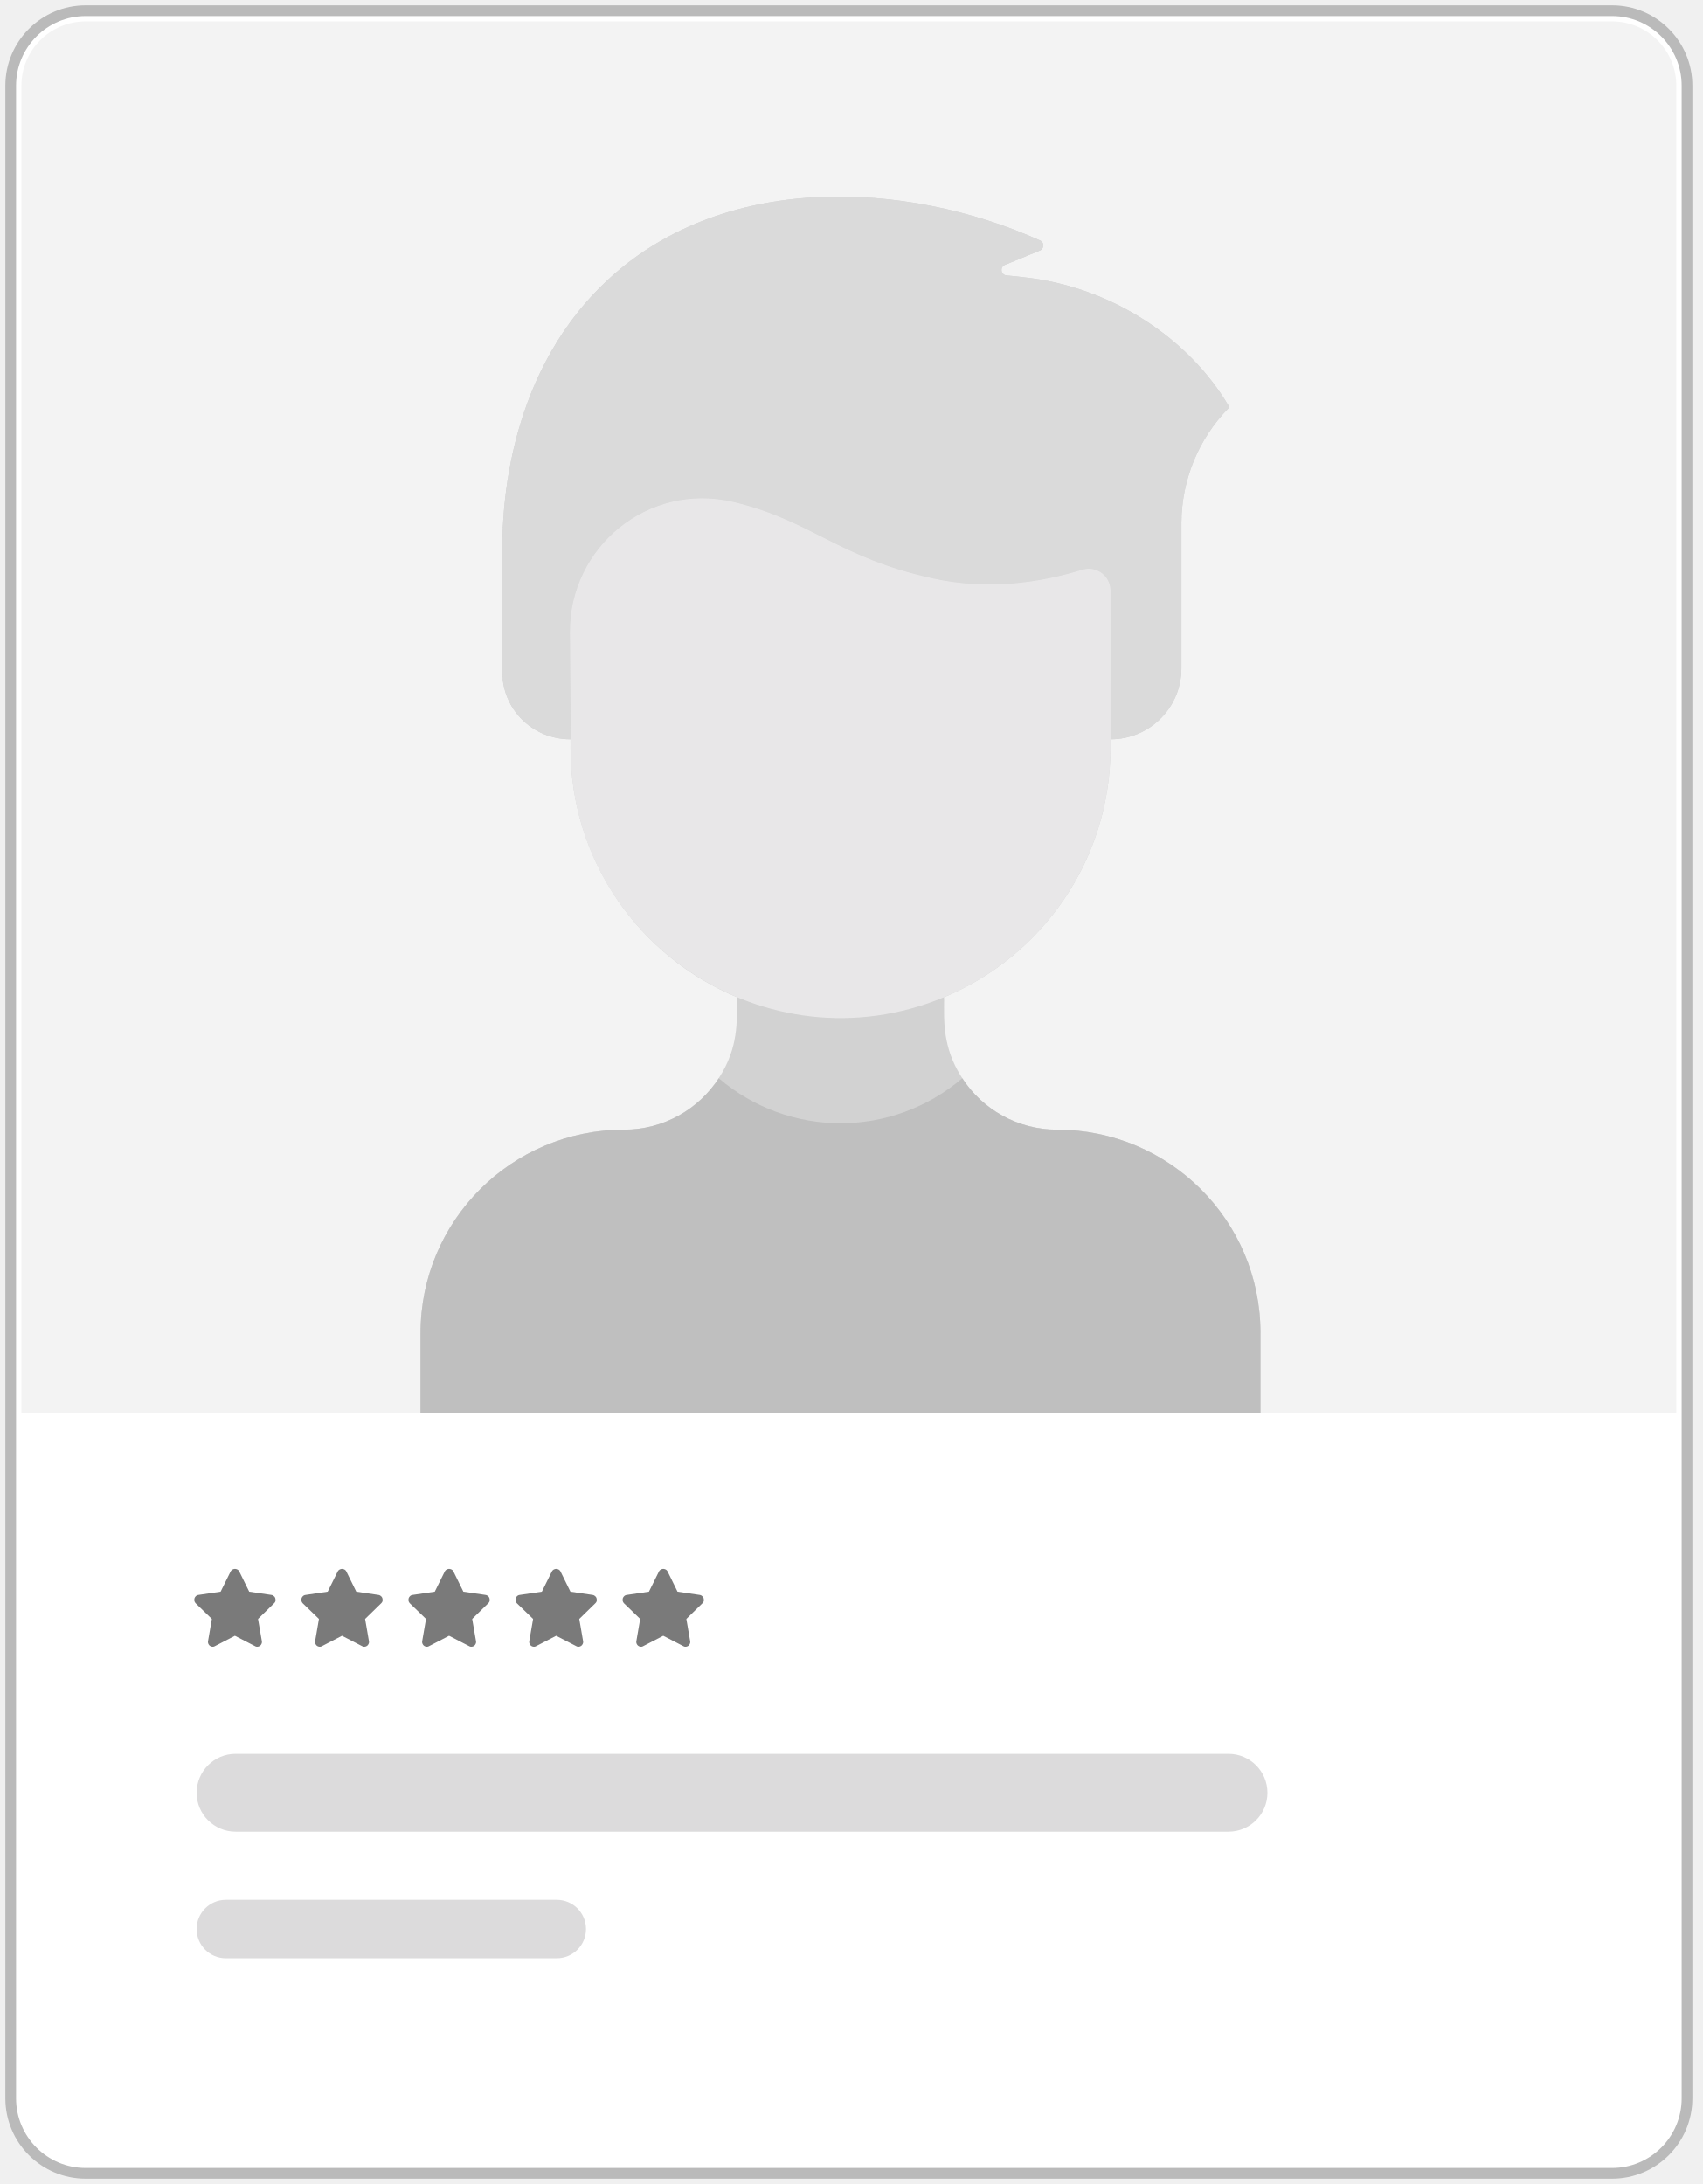
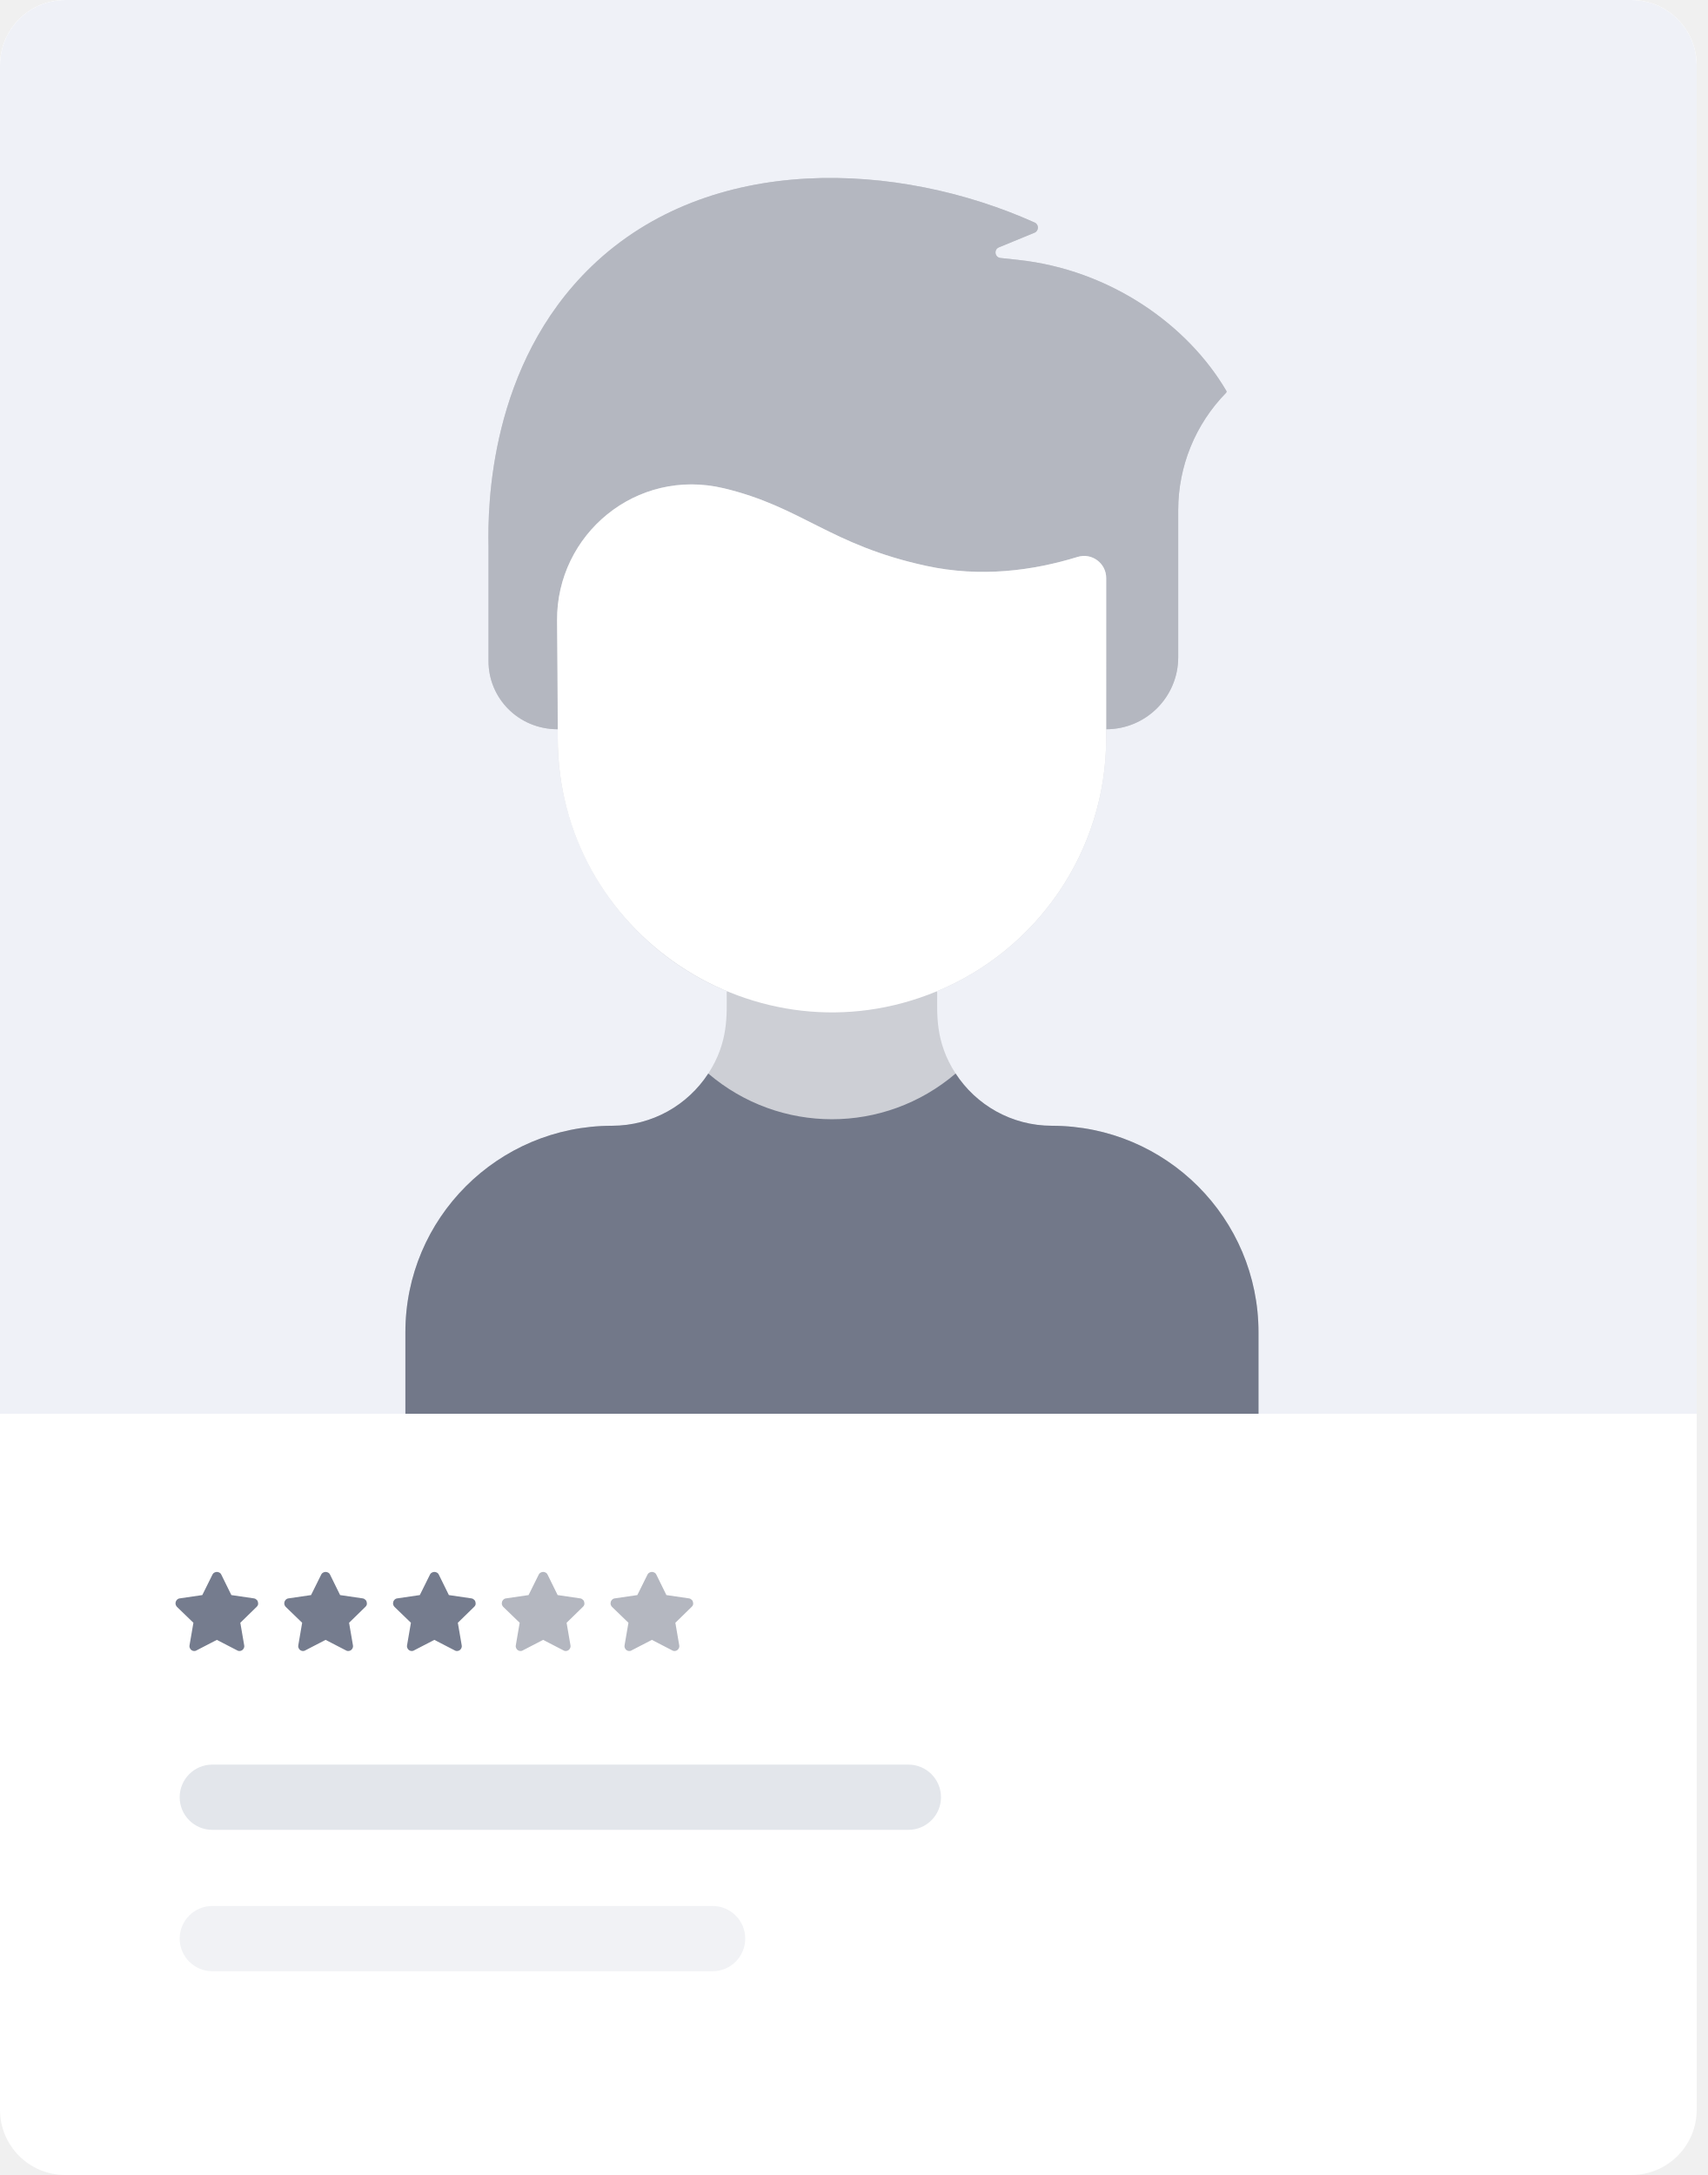
- <svg xmlns="http://www.w3.org/2000/svg" fill="none" height="204" viewBox="0 0 159 204" width="159">
-   <mask id="a" height="130" maskUnits="userSpaceOnUse" width="155" x="2" y="2">
-     <path clip-rule="evenodd" d="m2 8c0-3.314 2.686-6 6-6h142.545c3.314 0 6 2.686 6 6v124h-154.545z" fill="#dcdbdc" fill-rule="evenodd" />
+ <svg xmlns="http://www.w3.org/2000/svg" width="157" height="200" viewBox="0 0 157 200" fill="none">
+   <path d="M150 0H6C2.686 0 0 2.686 0 6V194C0 197.314 2.686 200 6 200H150C153.314 200 156 197.314 156 194V6C156 2.686 153.314 0 150 0Z" fill="white" />
+   <path opacity="0.5" fill-rule="evenodd" clip-rule="evenodd" d="M16.52 178.262C16.52 176.605 17.863 175.262 19.52 175.262H65.519C67.176 175.262 68.519 176.605 68.519 178.262C68.519 179.919 67.176 181.262 65.519 181.262H19.52C17.863 181.262 16.52 179.919 16.52 178.262Z" fill="#E3E6EB" />
+   <path d="M83.519 162.262H19.52C17.863 162.262 16.52 163.605 16.52 165.262C16.52 166.919 17.863 168.262 19.52 168.262H83.519C85.176 168.262 86.519 166.919 86.519 165.262C86.519 163.605 85.176 162.262 83.519 162.262Z" fill="#E3E6EB" />
+   <path d="M19.936 144.545C19.992 144.545 20.047 144.556 20.099 144.575C20.155 144.593 20.206 144.622 20.251 144.66C20.297 144.703 20.333 144.755 20.357 144.812L21.272 146.673L23.342 146.977C23.402 146.984 23.459 147.004 23.51 147.036C23.558 147.067 23.602 147.104 23.64 147.147C23.673 147.193 23.698 147.245 23.713 147.299C23.728 147.349 23.736 147.401 23.736 147.454C23.737 147.51 23.724 147.566 23.7 147.617C23.674 147.666 23.642 147.711 23.602 147.75L22.096 149.22L22.452 151.29C22.463 151.345 22.463 151.402 22.452 151.457C22.439 151.511 22.418 151.563 22.388 151.609C22.36 151.658 22.322 151.7 22.277 151.732C22.185 151.799 22.071 151.828 21.958 151.814C21.904 151.807 21.852 151.787 21.806 151.758L19.936 150.793L18.073 151.758C18.027 151.787 17.975 151.807 17.921 151.814C17.808 151.828 17.694 151.799 17.602 151.732C17.557 151.7 17.519 151.658 17.491 151.609C17.461 151.563 17.44 151.511 17.427 151.457C17.416 151.402 17.416 151.345 17.427 151.29L17.783 149.22L16.27 147.758C16.233 147.716 16.201 147.668 16.178 147.617C16.154 147.565 16.14 147.51 16.137 147.454C16.137 147.4 16.144 147.346 16.16 147.294C16.176 147.239 16.203 147.187 16.24 147.142C16.274 147.098 16.316 147.061 16.363 147.031C16.414 147.001 16.471 146.983 16.53 146.977L18.6 146.673L19.528 144.803C19.552 144.749 19.587 144.7 19.632 144.66C19.677 144.622 19.729 144.593 19.784 144.575C19.833 144.557 19.884 144.547 19.936 144.545V144.545Z" fill="#757C8E" />
+   <path d="M29.935 144.545C29.991 144.545 30.046 144.556 30.098 144.575C30.154 144.593 30.206 144.622 30.25 144.66C30.296 144.703 30.332 144.755 30.356 144.812L31.271 146.673L33.342 146.977C33.401 146.984 33.458 147.004 33.509 147.036C33.557 147.067 33.601 147.104 33.639 147.147C33.672 147.193 33.697 147.245 33.712 147.299C33.727 147.349 33.735 147.401 33.735 147.454C33.736 147.51 33.723 147.566 33.699 147.617C33.673 147.666 33.641 147.711 33.601 147.75L32.095 149.22L32.451 151.29C32.462 151.345 32.462 151.402 32.451 151.457C32.438 151.511 32.417 151.563 32.387 151.609C32.359 151.658 32.321 151.7 32.276 151.732C32.184 151.799 32.07 151.828 31.957 151.814C31.903 151.807 31.851 151.787 31.805 151.758L29.935 150.793L28.072 151.758C28.026 151.787 27.974 151.807 27.92 151.814C27.807 151.828 27.693 151.799 27.601 151.732C27.556 151.7 27.518 151.658 27.49 151.609C27.46 151.563 27.439 151.511 27.426 151.457C27.415 151.402 27.415 151.345 27.426 151.29L27.782 149.22L26.27 147.758C26.232 147.716 26.2 147.668 26.177 147.617C26.153 147.565 26.14 147.51 26.136 147.454C26.136 147.4 26.143 147.346 26.159 147.294C26.175 147.239 26.202 147.187 26.239 147.142C26.273 147.098 26.315 147.061 26.362 147.031C26.413 147.001 26.47 146.983 26.529 146.977L28.599 146.673L29.527 144.803C29.551 144.749 29.587 144.7 29.631 144.66C29.676 144.622 29.728 144.593 29.783 144.575C29.832 144.557 29.883 144.547 29.935 144.545V144.545Z" fill="#757C8E" />
+   <path d="M39.935 144.545C39.991 144.545 40.046 144.556 40.098 144.575C40.154 144.593 40.206 144.622 40.25 144.66C40.295 144.703 40.332 144.755 40.356 144.812L41.271 146.673L43.342 146.977C43.401 146.984 43.458 147.004 43.509 147.036C43.557 147.067 43.601 147.104 43.639 147.147C43.672 147.193 43.697 147.245 43.712 147.299C43.727 147.349 43.735 147.401 43.735 147.454C43.736 147.51 43.723 147.566 43.699 147.617C43.673 147.666 43.641 147.711 43.601 147.75L42.095 149.22L42.451 151.29C42.462 151.345 42.462 151.402 42.451 151.457C42.438 151.511 42.417 151.563 42.387 151.609C42.359 151.658 42.321 151.7 42.276 151.732C42.184 151.799 42.07 151.828 41.957 151.814C41.903 151.807 41.851 151.787 41.805 151.758L39.935 150.793L38.072 151.758C38.026 151.787 37.974 151.807 37.92 151.814C37.807 151.828 37.693 151.799 37.601 151.732C37.556 151.7 37.518 151.658 37.49 151.609C37.46 151.563 37.439 151.511 37.426 151.457C37.415 151.402 37.415 151.345 37.426 151.29L37.782 149.22L36.27 147.758C36.231 147.716 36.2 147.668 36.177 147.617C36.153 147.565 36.139 147.51 36.136 147.454C36.136 147.4 36.143 147.346 36.158 147.294C36.175 147.239 36.202 147.187 36.239 147.142C36.273 147.098 36.315 147.061 36.362 147.031C36.413 147.001 36.47 146.983 36.529 146.977L38.599 146.673L39.527 144.803C39.551 144.749 39.587 144.7 39.632 144.66C39.676 144.622 39.728 144.593 39.783 144.575C39.832 144.557 39.883 144.547 39.935 144.545V144.545Z" fill="#757C8E" />
+   <path d="M49.935 144.545C49.991 144.545 50.046 144.556 50.098 144.575C50.154 144.593 50.206 144.622 50.25 144.66C50.295 144.703 50.332 144.755 50.356 144.812L51.271 146.673L53.342 146.977C53.401 146.984 53.458 147.004 53.509 147.036C53.557 147.067 53.601 147.104 53.639 147.147C53.672 147.193 53.697 147.245 53.712 147.299C53.727 147.349 53.735 147.401 53.735 147.454C53.736 147.51 53.723 147.566 53.699 147.617C53.673 147.666 53.641 147.711 53.601 147.75L52.095 149.22L52.451 151.29C52.462 151.345 52.462 151.402 52.451 151.457C52.438 151.511 52.417 151.563 52.387 151.609C52.359 151.658 52.321 151.7 52.276 151.732C52.184 151.799 52.07 151.828 51.957 151.814C51.903 151.807 51.851 151.787 51.805 151.758L49.935 150.793L48.072 151.758C48.026 151.787 47.974 151.807 47.92 151.814C47.807 151.828 47.693 151.799 47.601 151.732C47.556 151.7 47.518 151.658 47.49 151.609C47.46 151.563 47.439 151.511 47.426 151.457C47.415 151.402 47.415 151.345 47.426 151.29L47.782 149.22L46.27 147.758C46.231 147.716 46.2 147.668 46.177 147.617C46.153 147.565 46.139 147.51 46.136 147.454C46.136 147.4 46.143 147.346 46.158 147.294C46.175 147.239 46.202 147.187 46.239 147.142C46.273 147.098 46.315 147.061 46.362 147.031C46.413 147.001 46.47 146.983 46.529 146.977L48.599 146.673L49.527 144.803C49.551 144.749 49.587 144.7 49.632 144.66C49.676 144.622 49.728 144.593 49.783 144.575C49.832 144.557 49.883 144.547 49.935 144.545V144.545Z" fill="#B4B7C0" />
+   <path d="M59.935 144.545C59.991 144.545 60.046 144.556 60.098 144.575C60.154 144.593 60.206 144.622 60.25 144.66C60.295 144.703 60.332 144.755 60.356 144.812L61.271 146.673L63.342 146.977C63.401 146.984 63.458 147.004 63.509 147.036C63.557 147.067 63.601 147.104 63.639 147.147C63.672 147.193 63.697 147.245 63.712 147.299C63.727 147.349 63.735 147.401 63.735 147.454C63.736 147.51 63.723 147.566 63.699 147.617C63.673 147.666 63.641 147.711 63.601 147.75L62.095 149.22L62.451 151.29C62.462 151.345 62.462 151.402 62.451 151.457C62.438 151.511 62.417 151.563 62.387 151.609C62.359 151.658 62.321 151.7 62.276 151.732C62.184 151.799 62.07 151.828 61.957 151.814C61.903 151.807 61.851 151.787 61.805 151.758L59.935 150.793L58.072 151.758C58.026 151.787 57.974 151.807 57.92 151.814C57.807 151.828 57.693 151.799 57.601 151.732C57.556 151.7 57.518 151.658 57.49 151.609C57.46 151.563 57.439 151.511 57.426 151.457C57.415 151.402 57.415 151.345 57.426 151.29L57.782 149.22L56.27 147.758C56.231 147.716 56.2 147.668 56.177 147.617C56.153 147.565 56.139 147.51 56.136 147.454C56.136 147.4 56.143 147.346 56.158 147.294C56.175 147.239 56.202 147.187 56.239 147.142C56.273 147.098 56.315 147.061 56.362 147.031C56.413 147.001 56.47 146.983 56.529 146.977L58.599 146.673L59.527 144.803C59.551 144.749 59.587 144.7 59.632 144.66C59.676 144.622 59.728 144.593 59.783 144.575C59.832 144.557 59.883 144.547 59.935 144.545V144.545Z" fill="#B4B7C0" />
+   <mask id="mask0" style="mask-type:alpha" maskUnits="userSpaceOnUse" x="0" y="0" width="157" height="130">
+     <path fill-rule="evenodd" clip-rule="evenodd" d="M0 6C0 2.686 2.686 0 6 0H150.004C153.318 0 156.004 2.686 156.004 6V130H0V6Z" fill="#DCDBDC" />
  </mask>
-   <path d="m150.545 1h-142.545c-3.866 0-7 3.134-7 7v188c0 3.866 3.134 7 7 7h142.545c3.866 0 7-3.134 7-7v-188c0-3.866-3.134-7-7-7z" fill="#fff" stroke="#bababa" stroke-width="1" />
-   <path clip-rule="evenodd" d="m18.362 180.182c0-1.506 1.221-2.727 2.727-2.727h30.909c1.506 0 2.727 1.221 2.727 2.727 0 1.507-1.221 2.728-2.727 2.728h-30.909c-1.506 0-2.727-1.221-2.727-2.728z" fill="#dcdbdc" fill-rule="evenodd" />
-   <path d="m114.726 163.818h-92.727c-2.008 0-3.636 1.628-3.636 3.637 0 2.008 1.628 3.636 3.636 3.636h92.727c2.008 0 3.636-1.628 3.636-3.636 0-2.009-1.628-3.637-3.636-3.637z" fill="#dcdbdc" />
-   <g fill="#7a7a7a">
-     <path d="m21.936 146.545c.056 0 .111.011.163.03.056.018.107.047.152.085.045.043.082.095.106.152l.915 1.861 2.07.304c.059.007.116.027.167.059.048.031.092.068.131.111.033.046.057.098.073.152.015.05.022.102.023.155.001.056-.012.112-.036.163-.025.049-.058.094-.097.133l-1.506 1.47.356 2.07c.011.055.011.112 0 .167-.013.054-.034.106-.064.152-.028.049-.066.091-.111.123-.092.067-.206.096-.319.082-.054-.007-.106-.027-.152-.056l-1.869-.965-1.863.965c-.046.029-.098.049-.152.056-.113.014-.227-.015-.319-.082-.045-.032-.083-.074-.111-.123-.03-.046-.051-.098-.064-.152-.011-.055-.011-.112 0-.167l.356-2.07-1.512-1.462c-.038-.042-.069-.09-.093-.141-.024-.052-.037-.107-.041-.163-0-.054.008-.108.023-.16.016-.055.044-.107.081-.152.034-.044.076-.081.123-.111.051-.03.108-.048.167-.054l2.07-.304.927-1.87c.024-.054.06-.103.105-.143.044-.038.096-.067.152-.085.049-.018.1-.028.152-.03z" />
-     <path d="m31.935 146.545c.056 0 .111.011.163.03.056.018.107.047.152.085.045.043.082.095.106.152l.915 1.861 2.07.304c.059.007.116.027.167.059.048.031.092.068.131.111.033.046.057.098.073.152.015.05.022.102.023.155.001.056-.012.112-.036.163-.025.049-.058.094-.097.133l-1.506 1.47.356 2.07c.011.055.011.112 0 .167-.013.054-.034.106-.064.152-.028.049-.066.091-.111.123-.092.067-.206.096-.319.082-.054-.007-.106-.027-.152-.056l-1.869-.965-1.863.965c-.046.029-.098.049-.152.056-.113.014-.227-.015-.319-.082-.045-.032-.083-.074-.111-.123-.03-.046-.051-.098-.064-.152-.011-.055-.011-.112 0-.167l.356-2.07-1.512-1.462c-.038-.042-.069-.09-.093-.141-.023-.052-.037-.107-.041-.163-0-.054.008-.108.023-.16.016-.055.044-.107.081-.152.034-.044.076-.081.123-.111.051-.03.108-.048.167-.054l2.07-.304.927-1.87c.024-.054.06-.103.105-.143.044-.038.096-.067.152-.085.049-.018.1-.028.152-.03z" />
-     <path d="m41.935 146.545c.056 0 .111.011.163.03.056.018.107.047.152.085.045.043.082.095.106.152l.915 1.861 2.07.304c.059.007.116.027.167.059.048.031.092.068.131.111.033.046.057.098.073.152.015.05.022.102.023.155.001.056-.012.112-.036.163-.025.049-.058.094-.097.133l-1.506 1.47.356 2.07c.011.055.011.112 0 .167-.013.054-.034.106-.064.152-.028.049-.066.091-.111.123-.092.067-.206.096-.319.082-.054-.007-.106-.027-.152-.056l-1.869-.965-1.863.965c-.046.029-.098.049-.152.056-.113.014-.227-.015-.319-.082-.045-.032-.083-.074-.111-.123-.03-.046-.051-.098-.064-.152-.011-.055-.011-.112 0-.167l.356-2.07-1.512-1.462c-.038-.042-.069-.09-.093-.141-.023-.052-.037-.107-.041-.163-0-.054.008-.108.023-.16.016-.055.044-.107.081-.152.034-.044.076-.081.123-.111.051-.03.108-.048.167-.054l2.07-.304.927-1.87c.024-.054.06-.103.105-.143.044-.038.096-.067.152-.085.049-.018.1-.028.152-.03z" />
-     <path d="m51.935 146.545c.056 0 .111.011.163.03.056.018.107.047.152.085.045.043.082.095.106.152l.915 1.861 2.07.304c.059.007.116.027.167.059.048.031.092.068.131.111.033.046.057.098.073.152.015.05.022.102.023.155.001.056-.012.112-.036.163-.025.049-.058.094-.097.133l-1.506 1.47.356 2.07c.011.055.011.112 0 .167-.013.054-.034.106-.064.152-.028.049-.066.091-.111.123-.092.067-.206.096-.319.082-.054-.007-.106-.027-.152-.056l-1.869-.965-1.863.965c-.046.029-.098.049-.152.056-.113.014-.227-.015-.319-.082-.045-.032-.083-.074-.111-.123-.03-.046-.051-.098-.064-.152-.011-.055-.011-.112 0-.167l.356-2.07-1.512-1.462c-.038-.042-.069-.09-.093-.141-.023-.052-.037-.107-.041-.163-0-.054.008-.108.023-.16.016-.055.044-.107.081-.152.034-.044.076-.081.123-.111.051-.03.108-.048.167-.054l2.07-.304.927-1.87c.024-.054.06-.103.105-.143.044-.038.096-.067.152-.085.049-.018.1-.028.152-.03z" />
-     <path d="m61.935 146.545c.056 0 .111.011.163.03.056.018.107.047.152.085.045.043.082.095.106.152l.915 1.861 2.07.304c.059.007.116.027.167.059.048.031.092.068.131.111.033.046.057.098.073.152.015.05.022.102.023.155.001.056-.012.112-.036.163-.025.049-.058.094-.097.133l-1.506 1.47.356 2.07c.011.055.011.112 0 .167-.013.054-.034.106-.064.152-.028.049-.066.091-.111.123-.092.067-.206.096-.319.082-.054-.007-.106-.027-.152-.056l-1.869-.965-1.863.965c-.046.029-.098.049-.152.056-.113.014-.227-.015-.319-.082-.045-.032-.083-.074-.111-.123-.03-.046-.051-.098-.064-.152-.011-.055-.011-.112 0-.167l.356-2.07-1.512-1.462c-.038-.042-.069-.09-.093-.141-.023-.052-.037-.107-.041-.163-0-.054.008-.108.023-.16.016-.055.044-.107.081-.152.034-.044.076-.081.123-.111.051-.03.108-.048.167-.054l2.07-.304.927-1.87c.024-.054.06-.103.105-.143.044-.038.096-.067.152-.085.049-.018.1-.028.152-.03z" />
-   </g>
-   <path clip-rule="evenodd" d="m2 8c0-3.314 2.686-6 6-6h142.545c3.314 0 6 2.686 6 6v124h-154.545z" fill="#f3f3f3" fill-rule="evenodd" />
-   <g mask="url(#a)">
-     <path d="m117.712 124.509v9.999c0 1.125-.911 2.037-2.037 2.037h-74.364c-1.126 0-2.037-.912-2.037-2.037v-9.999c0-10.49 8.504-18.988 18.996-18.99 3.708-.003 6.973-1.911 8.852-4.804 1.888-2.901 1.694-5.425 1.694-7.464l.038-.094c-9.143-3.784-15.573-12.792-15.573-23.302v-.797c-3.63 0-6.367-2.869-6.367-6.25v-10.584c-.082-3.685.087-16.681 9.474-25.73 10.915-10.52 28.212-9.66 40.742-4.031.407.183.395.767-.018.937l-3.268 1.345c-.489.201-.385.922.14.978l1.587.171c8.537.912 15.639 6.008 19.182 12.046.033.059.023.135-.026.186-2.821 2.878-4.4 6.751-4.4 10.785v13.528c0 3.649-2.957 6.619-6.622 6.619v.797c0 10.51-6.43 19.518-15.573 23.302l.038.094c0 1.982-.21 4.538 1.694 7.464 1.879 2.893 5.144 4.801 8.852 4.804 10.493.002 18.996 8.5 18.996 18.99z" fill="#cdcdcd" />
-     <path d="m114.755 37.938c.034.058.023.135-.026.186-2.82 2.879-4.399 6.753-4.399 10.786v13.528c0 3.649-2.956 6.619-6.622 6.619 0-7.707.004-11.734.003-13.899-.001-1.367-1.322-2.349-2.628-1.947-4.106 1.263-8.895 1.914-13.928.82-8.857-1.925-11.366-5.396-18.591-7.131-8.073-1.935-15.395 4.248-15.344 12.158.015 2.6.059 5.85.064 9.998-3.63 0-6.367-2.869-6.367-6.25v-10.584c-.082-3.685.087-16.681 9.474-25.73 10.914-10.521 28.213-9.659 40.741-4.031.407.183.397.767-.017.937l-3.268 1.345c-.488.201-.386.921.14.977l1.587.17c8.537.913 15.64 6.007 19.181 12.046z" fill="#d6d6d6" />
-     <path d="m101.082 53.21c1.306-.402 2.626.579 2.627 1.946.002 2.24-.002 6.471-.002 14.697 0 10.51-6.431 19.518-15.573 23.302-16.532 6.862-34.852-5.329-34.852-23.302 0-4.648-.047-7.95-.064-10.796-.051-7.91 7.271-14.094 15.344-12.158 7.225 1.734 9.733 5.205 18.591 7.131 5.034 1.094 9.823.443 13.929-.82z" fill="#e7e6e7" />
-     <path d="m117.711 124.51v9.998c0 1.125-.912 2.038-2.037 2.038h-74.364c-1.125 0-2.037-.913-2.037-2.038v-9.998c0-10.49 8.505-18.987 18.995-18.991 3.709-.001 6.975-1.911 8.854-4.803 6.559 5.603 16.18 5.606 22.742 0 1.879 2.892 5.145 4.802 8.854 4.803 10.49.004 18.994 8.501 18.994 18.991z" fill="#b7b7b7" />
+   <g mask="url(#mask0)">
+     <path fill-rule="evenodd" clip-rule="evenodd" d="M0 6C0 2.686 2.686 0 6 0H150C153.314 0 156 2.686 156 6V130H0V6Z" fill="#EFF1F7" />
+     <path d="M115.712 122.509V132.508C115.712 133.633 114.801 134.545 113.675 134.545H39.311C38.185 134.545 37.273 133.633 37.273 132.508V122.509C37.273 112.019 45.777 103.521 56.269 103.519C59.977 103.516 63.242 101.608 65.122 98.715C67.01 95.814 66.815 93.29 66.815 91.251L66.853 91.157C57.711 87.372 51.28 78.365 51.28 67.854V67.057C47.65 67.057 44.914 64.188 44.914 60.807V50.223C44.832 46.538 45 33.542 54.387 24.494C65.303 13.973 82.6 14.834 95.13 20.462C95.537 20.646 95.524 21.229 95.112 21.4L91.844 22.744C91.356 22.945 91.46 23.666 91.984 23.722L93.571 23.893C102.108 24.805 109.21 29.901 112.753 35.939C112.786 35.998 112.776 36.074 112.727 36.125C109.906 39.003 108.327 42.876 108.327 46.91V60.438C108.327 64.088 105.37 67.057 101.705 67.057V67.854C101.705 78.365 95.275 87.372 86.132 91.157L86.17 91.251C86.17 93.233 85.96 95.79 87.864 98.715C89.743 101.608 93.008 103.516 96.716 103.519C107.209 103.521 115.712 112.019 115.712 122.509Z" fill="#CDCFD5" />
+     <path d="M112.755 35.938C112.789 35.996 112.778 36.074 112.729 36.124C109.909 39.003 108.33 42.877 108.33 46.91V60.438C108.33 64.087 105.374 67.057 101.708 67.057C101.708 59.35 101.712 55.323 101.711 53.158C101.71 51.791 100.389 50.809 99.083 51.211C94.977 52.474 90.188 53.125 85.155 52.031C76.297 50.106 73.789 46.635 66.564 44.901C58.491 42.965 51.169 49.148 51.22 57.059C51.235 59.659 51.278 62.908 51.283 67.057C47.653 67.057 44.917 64.188 44.917 60.807V50.223C44.835 46.538 45.003 33.542 54.39 24.494C65.305 13.973 82.604 14.834 95.132 20.463C95.539 20.646 95.528 21.23 95.115 21.4L91.847 22.745C91.359 22.946 91.462 23.666 91.987 23.722L93.574 23.893C102.111 24.805 109.214 29.9 112.755 35.938Z" fill="#B4B7C0" />
+     <path d="M99.082 51.21C100.388 50.808 101.708 51.79 101.709 53.156C101.711 55.396 101.707 59.627 101.707 67.853C101.707 78.364 95.276 87.371 86.133 91.156C69.601 98.018 51.282 85.827 51.282 67.853C51.282 63.205 51.235 59.903 51.218 57.058C51.167 49.148 58.489 42.964 66.562 44.9C73.787 46.634 76.296 50.105 85.153 52.031C90.187 53.124 94.976 52.473 99.082 51.21Z" fill="white" />
+     <path d="M115.711 122.51V132.508C115.711 133.633 114.799 134.546 113.674 134.546H39.31C38.185 134.546 37.273 133.633 37.273 132.508V122.51C37.273 112.02 45.777 103.523 56.267 103.519C59.976 103.518 63.242 101.608 65.121 98.716C71.68 104.319 81.3 104.322 87.863 98.716C89.742 101.608 93.008 103.518 96.717 103.519C107.207 103.523 115.711 112.02 115.711 122.51Z" fill="#727889" />
  </g>
</svg>
